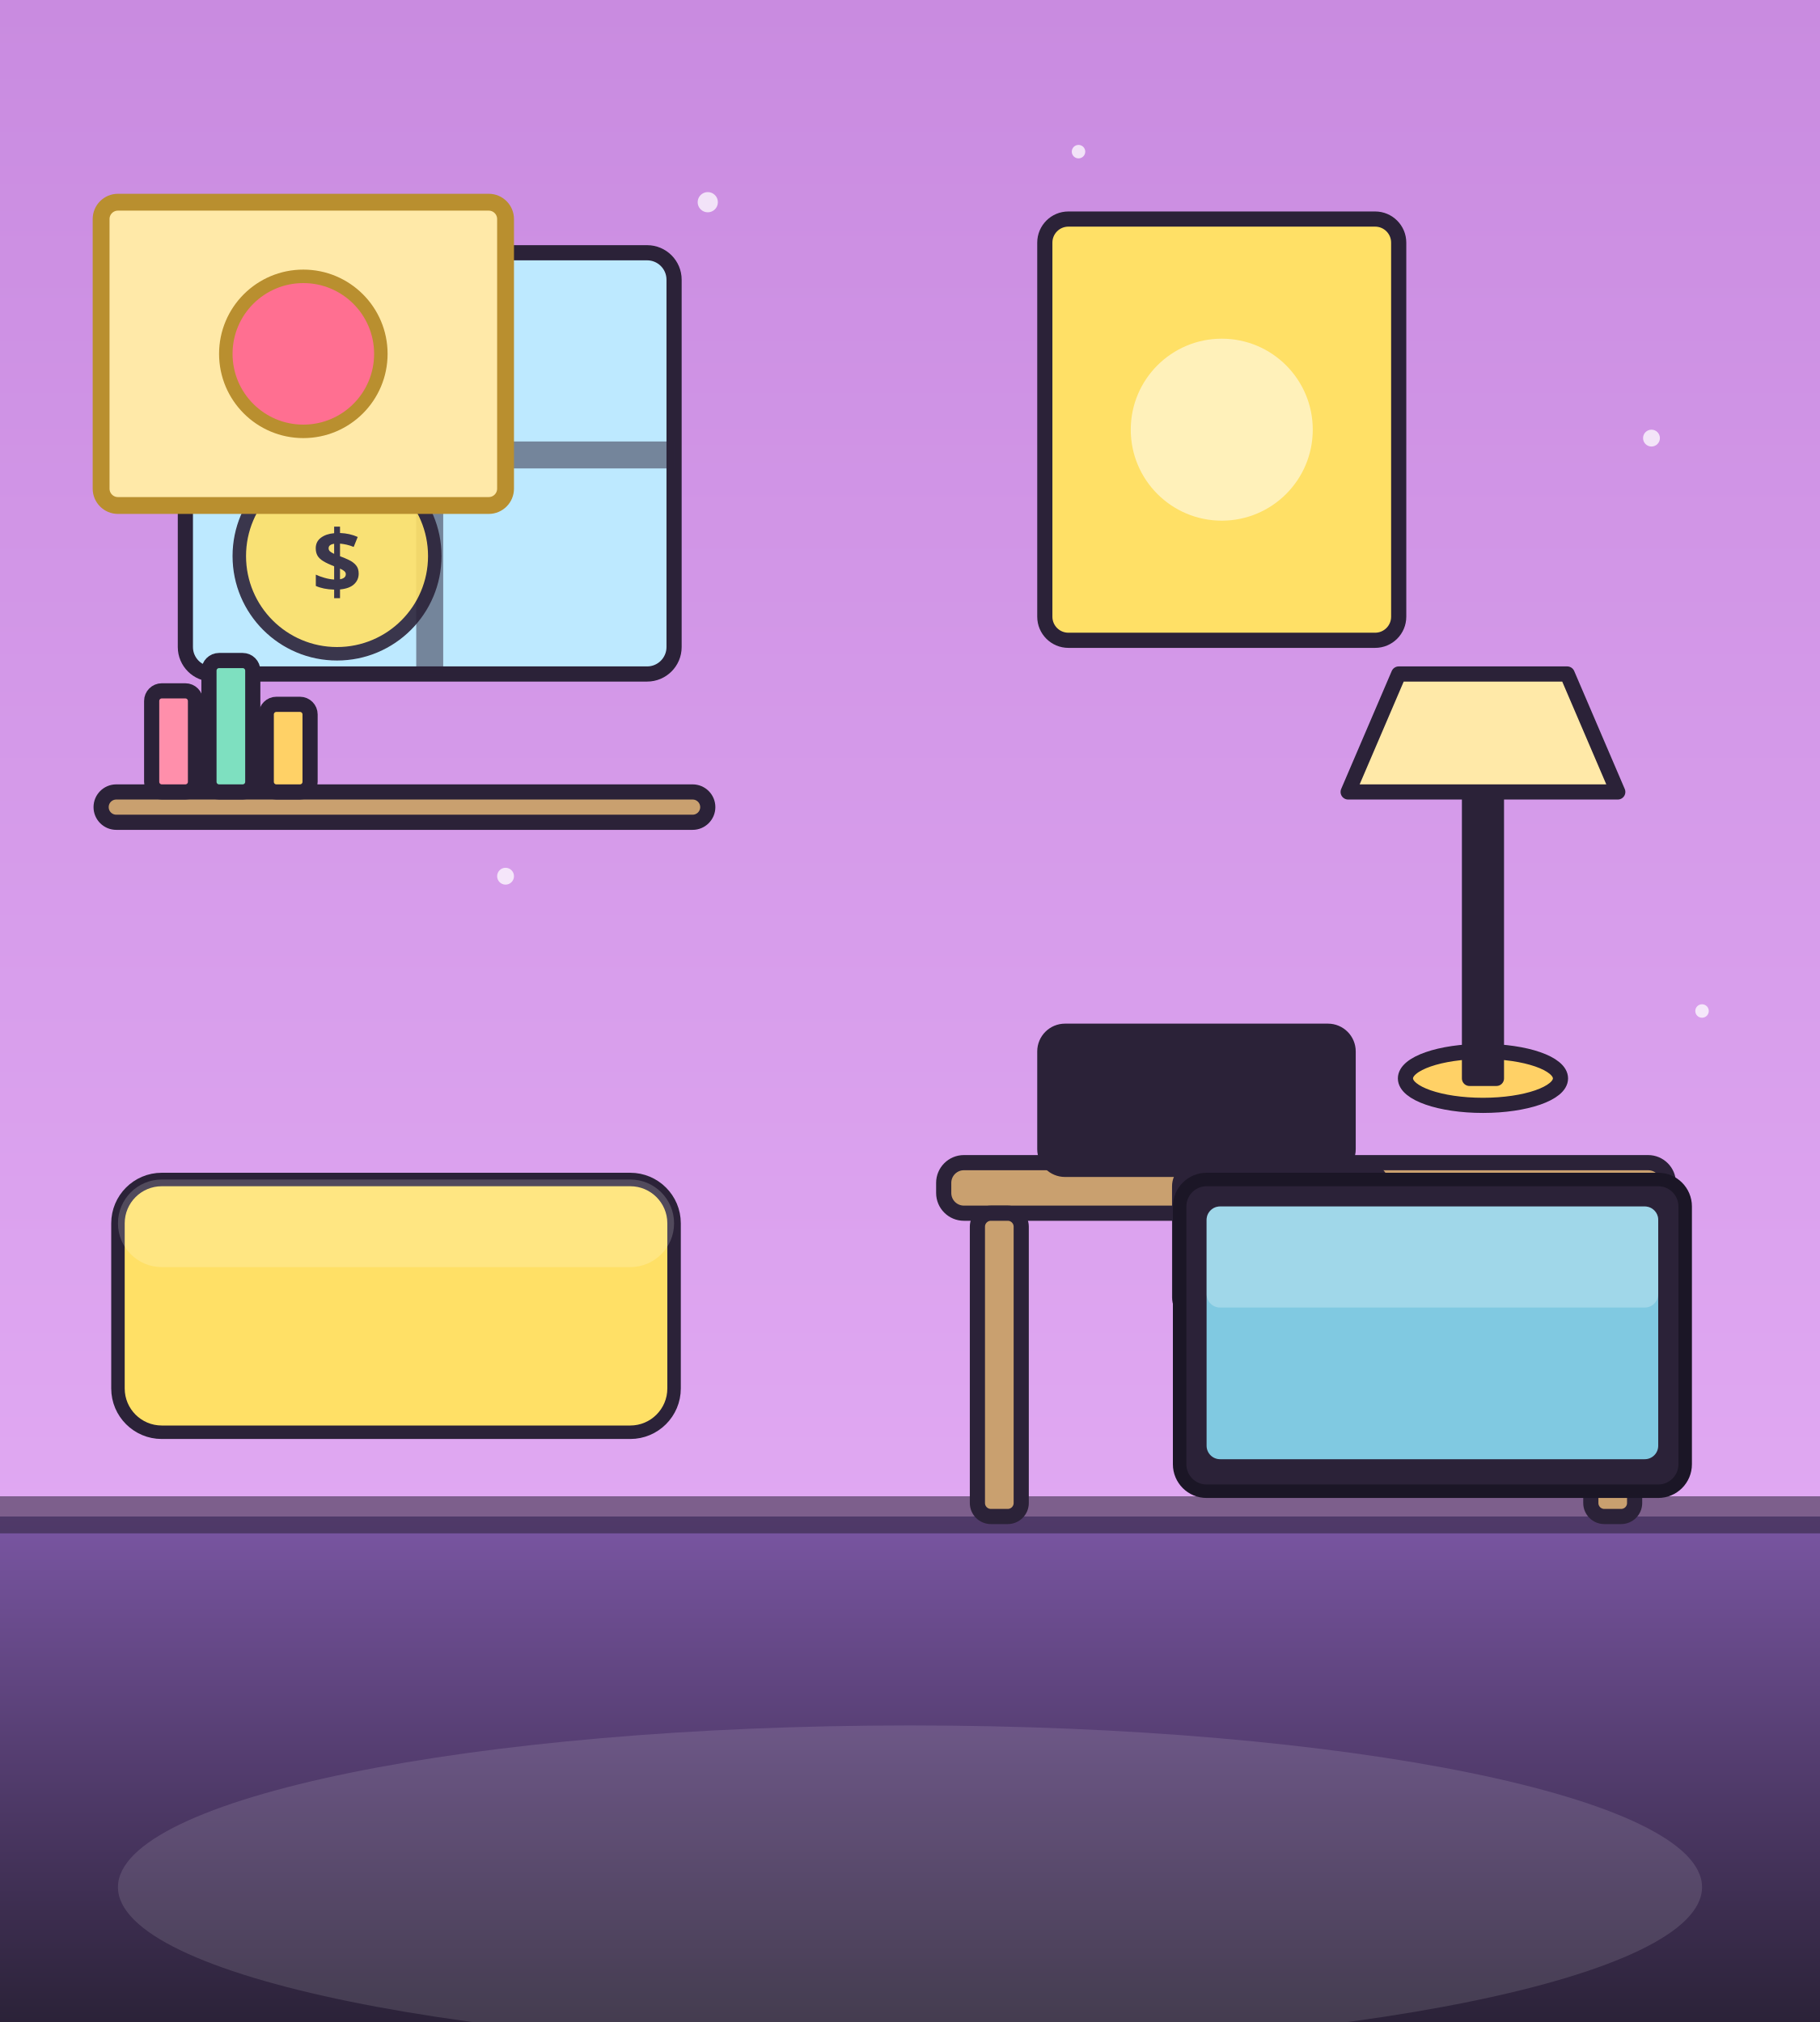
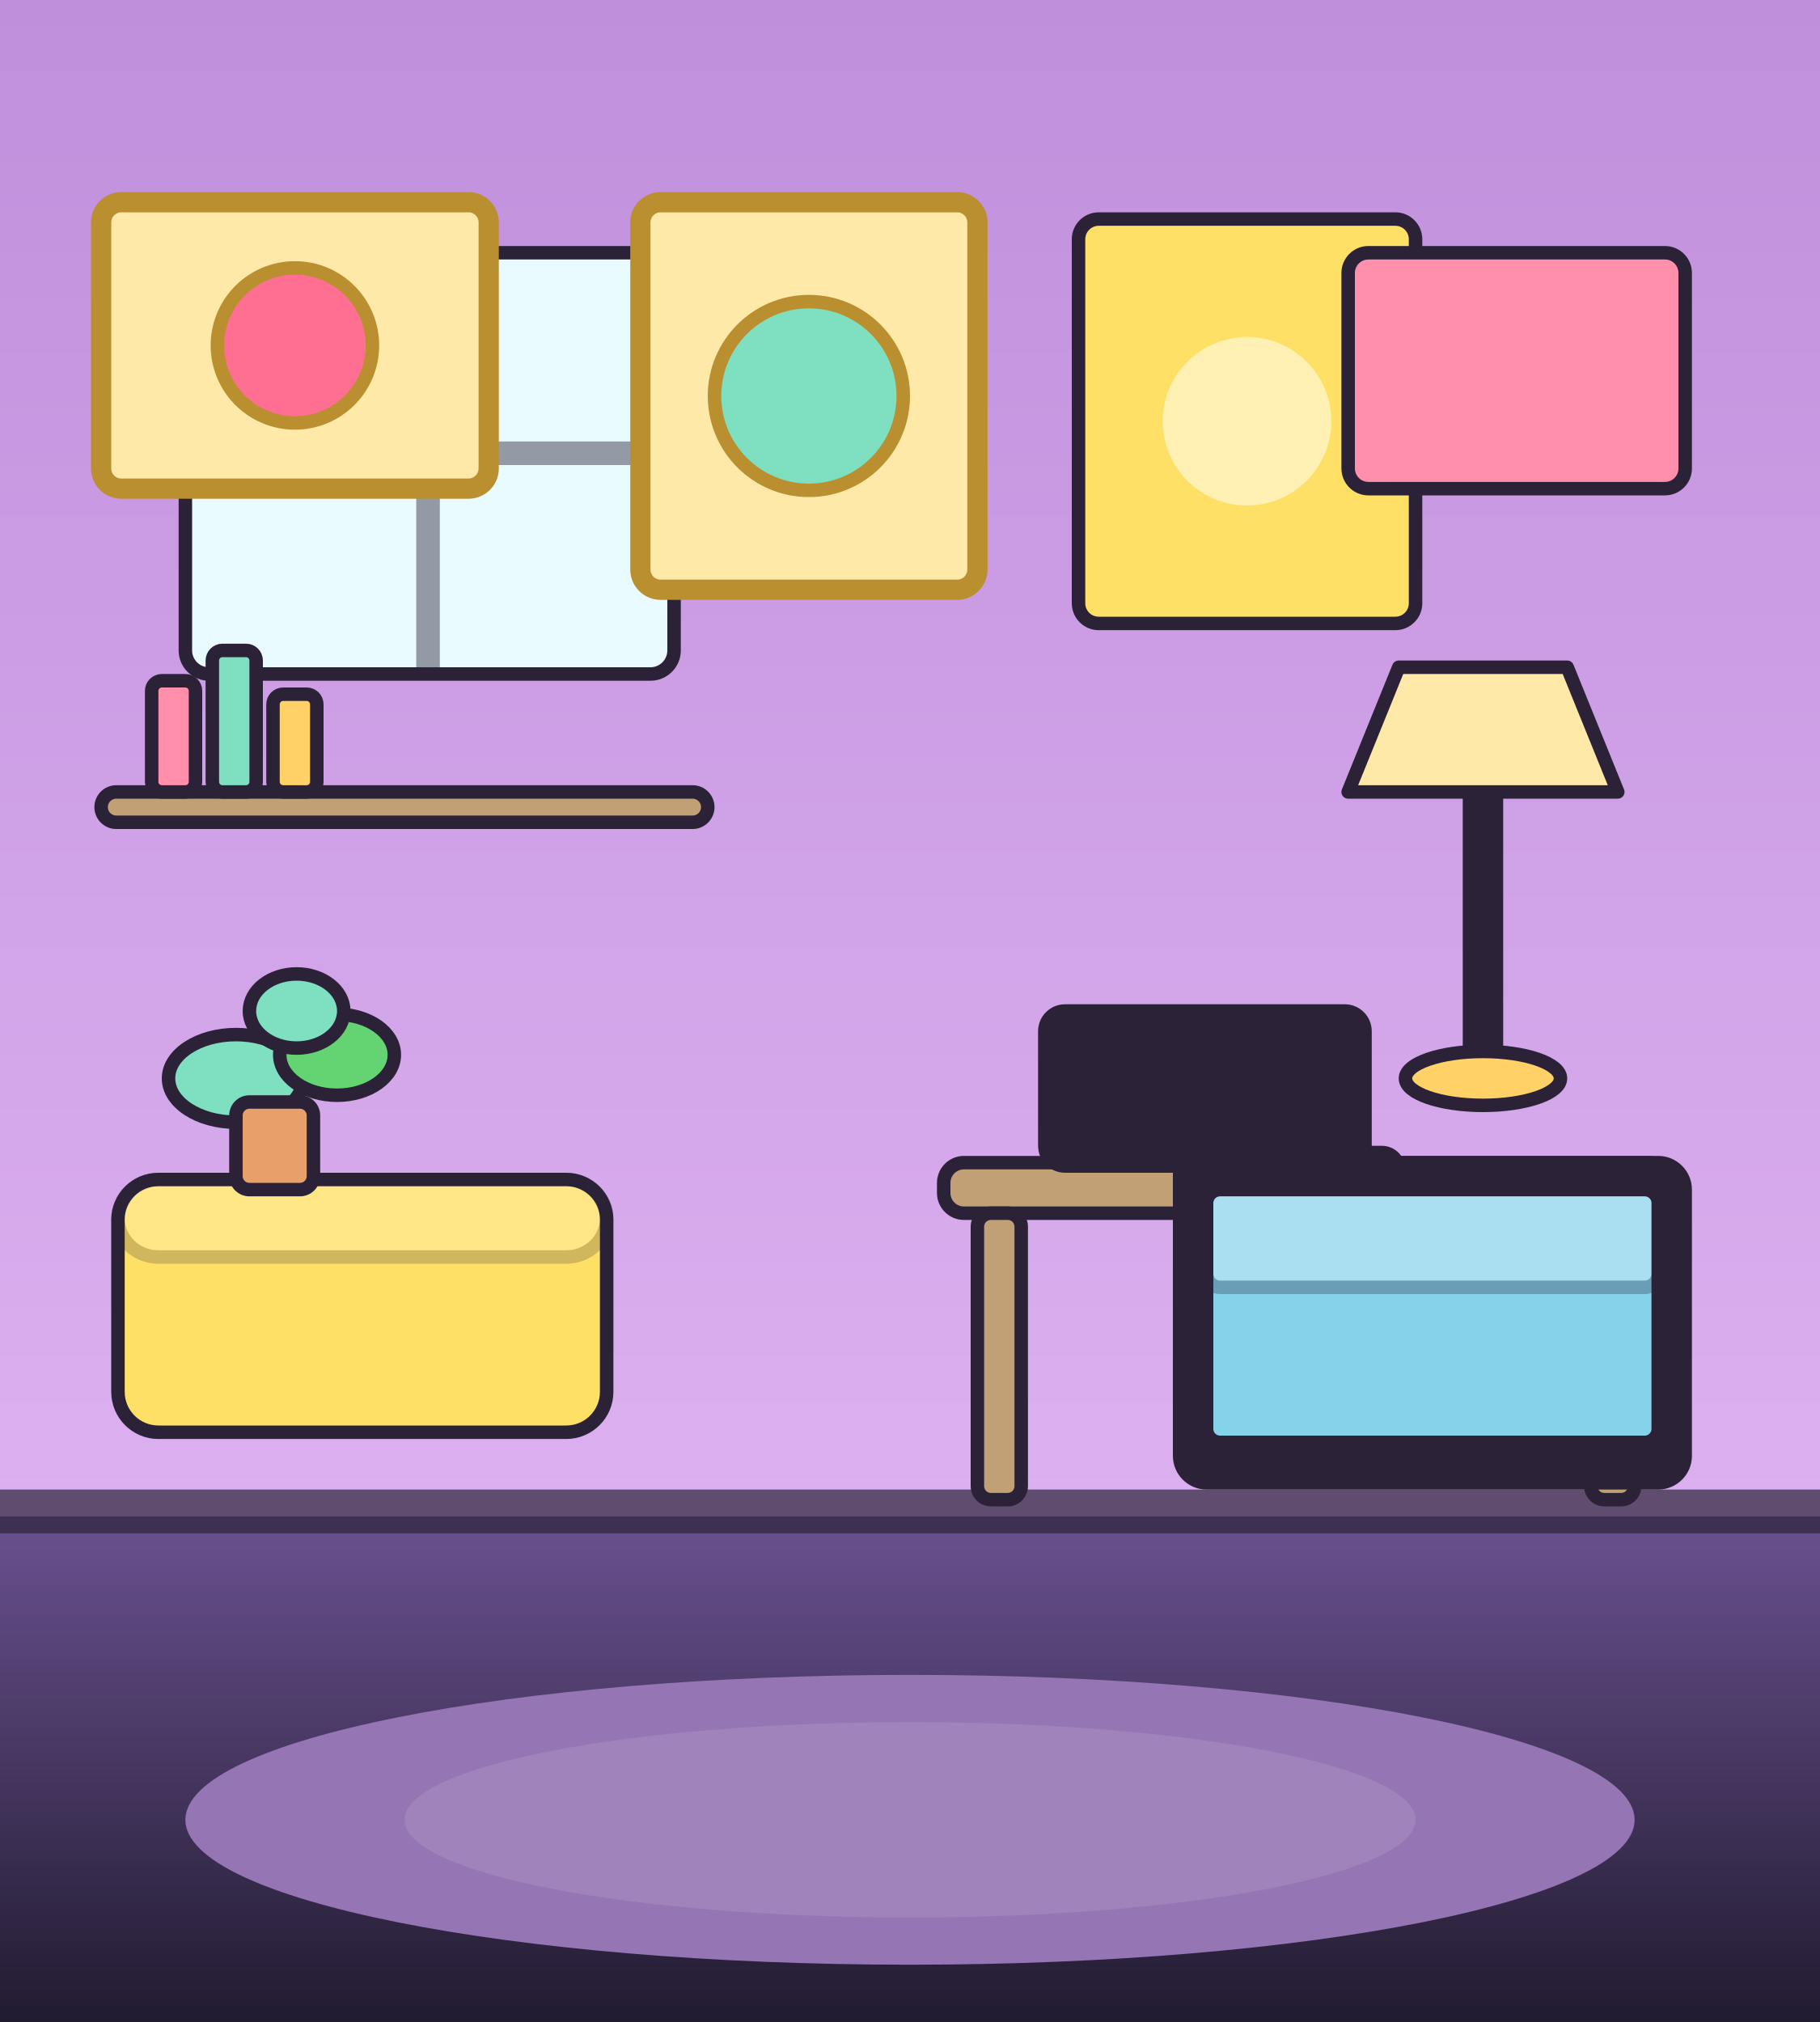
<svg xmlns="http://www.w3.org/2000/svg" width="1080" height="1200" viewBox="0 0 1080 1200">
  <defs>
    <linearGradient id="wall" x1="0" y1="0" x2="0" y2="1">
-       <stop offset="0" stop-color="#c98be0" />
-       <stop offset="1" stop-color="#e0a8f2" />
+       <stop offset="0" stop-color="#c08fdc" />
+       <stop offset="1" stop-color="#dcb0f0" />
    </linearGradient>
    <linearGradient id="floor" x1="0" y1="0" x2="0" y2="1">
-       <stop offset="0" stop-color="#7a56a3" />
-       <stop offset="1" stop-color="#2b2238" />
+       <stop offset="0" stop-color="#6a5190" />
+       <stop offset="1" stop-color="#211b30" />
    </linearGradient>
  </defs>
  <rect x="0" y="0" width="1080" height="900" fill="url(#wall)" />
  <rect x="0" y="900" width="1080" height="300" fill="url(#floor)" />
-   <rect x="0" y="888" width="1080" height="22" fill="#2b2238" opacity="0.55" />
-   <g stroke="#2b2238" stroke-width="9" stroke-linejoin="round">
-     <rect x="110" y="150" width="290" height="250" rx="16" fill="#bde9ff" />
-     <rect x="110" y="262" width="290" height="16" fill="#2b2238" stroke="none" opacity="0.5" />
-     <rect x="247" y="150" width="16" height="250" fill="#2b2238" stroke="none" opacity="0.5" />
-     <rect x="620" y="130" width="210" height="250" rx="14" fill="#ffe066" />
-     <circle cx="725" cy="255" r="54" fill="#ffffff" opacity="0.55" stroke="none" />
-     <rect x="60" y="470" width="360" height="18" rx="9" fill="#c9a06f" />
-     <rect x="90" y="410" width="26" height="60" rx="6" fill="#ff8fab" />
-     <rect x="124" y="392" width="26" height="78" rx="6" fill="#7ee0c0" />
-     <rect x="158" y="418" width="26" height="52" rx="6" fill="#ffd166" />
-     <rect x="560" y="690" width="430" height="30" rx="12" fill="#c9a06f" />
-     <rect x="580" y="720" width="26" height="180" rx="8" fill="#c9a06f" />
-     <rect x="944" y="720" width="26" height="180" rx="8" fill="#c9a06f" />
-     <rect x="620" y="612" width="180" height="82" rx="12" fill="#2b2238" />
-     <rect x="700" y="694" width="120" height="86" rx="10" fill="#3c3350" />
+   <rect x="0" y="884" width="1080" height="26" fill="#2b2238" opacity="0.7" />
+   <ellipse cx="540" cy="1080" rx="430" ry="86" fill="#9575b3" />
+   <ellipse cx="540" cy="1080" rx="300" ry="58" fill="#ffffff" opacity="0.10" />
+   <g stroke="#2b2238" stroke-width="8" stroke-linejoin="round">
+     <rect x="110" y="150" width="290" height="250" rx="14" fill="#eafbff" />
+     <rect x="110" y="262" width="290" height="14" fill="#2b2238" stroke="none" opacity="0.45" />
+     <rect x="247" y="150" width="14" height="250" fill="#2b2238" stroke="none" opacity="0.45" />
+     <rect x="640" y="130" width="200" height="240" rx="12" fill="#ffe066" />
+     <circle cx="740" cy="250" r="50" fill="#ffffff" opacity="0.5" stroke="none" />
+     <rect x="60" y="470" width="360" height="18" rx="9" fill="#c2a075" />
+     <rect x="90" y="404" width="26" height="66" rx="6" fill="#ff8fab" />
+     <rect x="126" y="386" width="26" height="84" rx="6" fill="#7ee0c0" />
+     <rect x="162" y="412" width="26" height="58" rx="6" fill="#ffd166" />
+     <rect x="560" y="690" width="430" height="30" rx="12" fill="#c2a075" />
+     <rect x="580" y="720" width="26" height="170" rx="8" fill="#c2a075" />
+     <rect x="944" y="720" width="26" height="170" rx="8" fill="#c2a075" />
+     <rect x="620" y="600" width="190" height="92" rx="12" fill="#2b2238" />
+     <rect x="700" y="684" width="130" height="90" rx="10" fill="#3c3350" />
+     <rect x="872" y="470" width="16" height="170" fill="#2b2238" />
+     <path d="M800 470 L960 470 L930 396 L830 396 Z" fill="#ffe9a8" />
    <ellipse cx="880" cy="640" rx="46" ry="16" fill="#ffd166" />
-     <rect x="872" y="470" width="16" height="170" fill="#2b2238" />
-     <path d="M800 470 L960 470 L930 400 L830 400 Z" fill="#ffe9a8" />
-     <ellipse cx="540" cy="1120" rx="470" ry="96" fill="#ffffff" opacity="0.12" stroke="none" />
  </g>
-   <rect x="70" y="700" width="330" height="150" rx="26" fill="#ffe066" stroke="#2b2238" stroke-width="8" />
-   <rect x="70" y="700" width="330" height="52" rx="26" fill="#ffffff" opacity="0.18" />
-   <rect x="700" y="700" width="300" height="185" rx="16" fill="#2b2238" stroke="#1b1626" stroke-width="8" />
-   <rect x="716" y="716" width="268" height="150" rx="8" fill="#8fe6ff" opacity="0.85" />
-   <rect x="716" y="716" width="268" height="60" rx="8" fill="#ffffff" opacity="0.25" />
-   <g opacity="0.9">
-     <circle cx="200" cy="330" r="58" fill="#ffe066" stroke="#2b2238" stroke-width="8" />
-     <text x="200" y="352" text-anchor="middle" font-family="sans-serif" font-size="52" font-weight="bold" fill="#2b2238">$</text>
+   <g stroke="#2b2238" stroke-width="8">
+     <rect x="70" y="700" width="290" height="150" rx="24" fill="#ffe066" />
+     <rect x="70" y="700" width="290" height="46" rx="24" fill="#ffffff" opacity="0.22" />
+     <ellipse cx="140" cy="640" rx="40" ry="26" fill="#7ee0c0" />
+     <ellipse cx="200" cy="626" rx="34" ry="24" fill="#63d471" />
+     <ellipse cx="176" cy="600" rx="28" ry="22" fill="#7ee0c0" />
+     <rect x="140" y="654" width="46" height="52" rx="8" fill="#e8a06b" />
  </g>
-   <rect x="60" y="120" width="240" height="180" rx="10" fill="#ffe9a8" stroke="#b98f2f" stroke-width="10" />
-   <circle cx="180" cy="210" r="46" fill="#ff6f91" stroke="#b98f2f" stroke-width="8" />
-   <g opacity="0.75" fill="#ffffff">
-     <circle cx="420" cy="120" r="6" />
-     <circle cx="980" cy="260" r="5" />
-     <circle cx="640" cy="90" r="4" />
-     <circle cx="300" cy="520" r="5" />
-     <circle cx="1010" cy="600" r="4" />
+   <g stroke="#2b2238" stroke-width="8">
+     <rect x="700" y="690" width="300" height="190" rx="16" fill="#2b2238" />
+     <rect x="716" y="706" width="268" height="150" rx="8" fill="#8fe6ff" opacity="0.9" />
+     <rect x="716" y="706" width="268" height="58" rx="8" fill="#ffffff" opacity="0.3" />
+   </g>
+   <g stroke="#2b2238" stroke-width="8">
+     <rect x="60" y="120" width="230" height="170" rx="12" fill="#ffe9a8" stroke="#b98f2f" stroke-width="12" />
+     <circle cx="175" cy="205" r="46" fill="#ff6f91" stroke="#b98f2f" stroke-width="8" />
+   </g>
+   <g stroke="#2b2238" stroke-width="8">
+     <rect x="380" y="120" width="200" height="230" rx="12" fill="#ffe9a8" stroke="#b98f2f" stroke-width="12" />
+     <circle cx="480" cy="235" r="56" fill="#7ee0c0" stroke="#b98f2f" stroke-width="8" />
+     <rect x="800" y="150" width="200" height="140" rx="12" fill="#ff8fab" />
  </g>
</svg>
